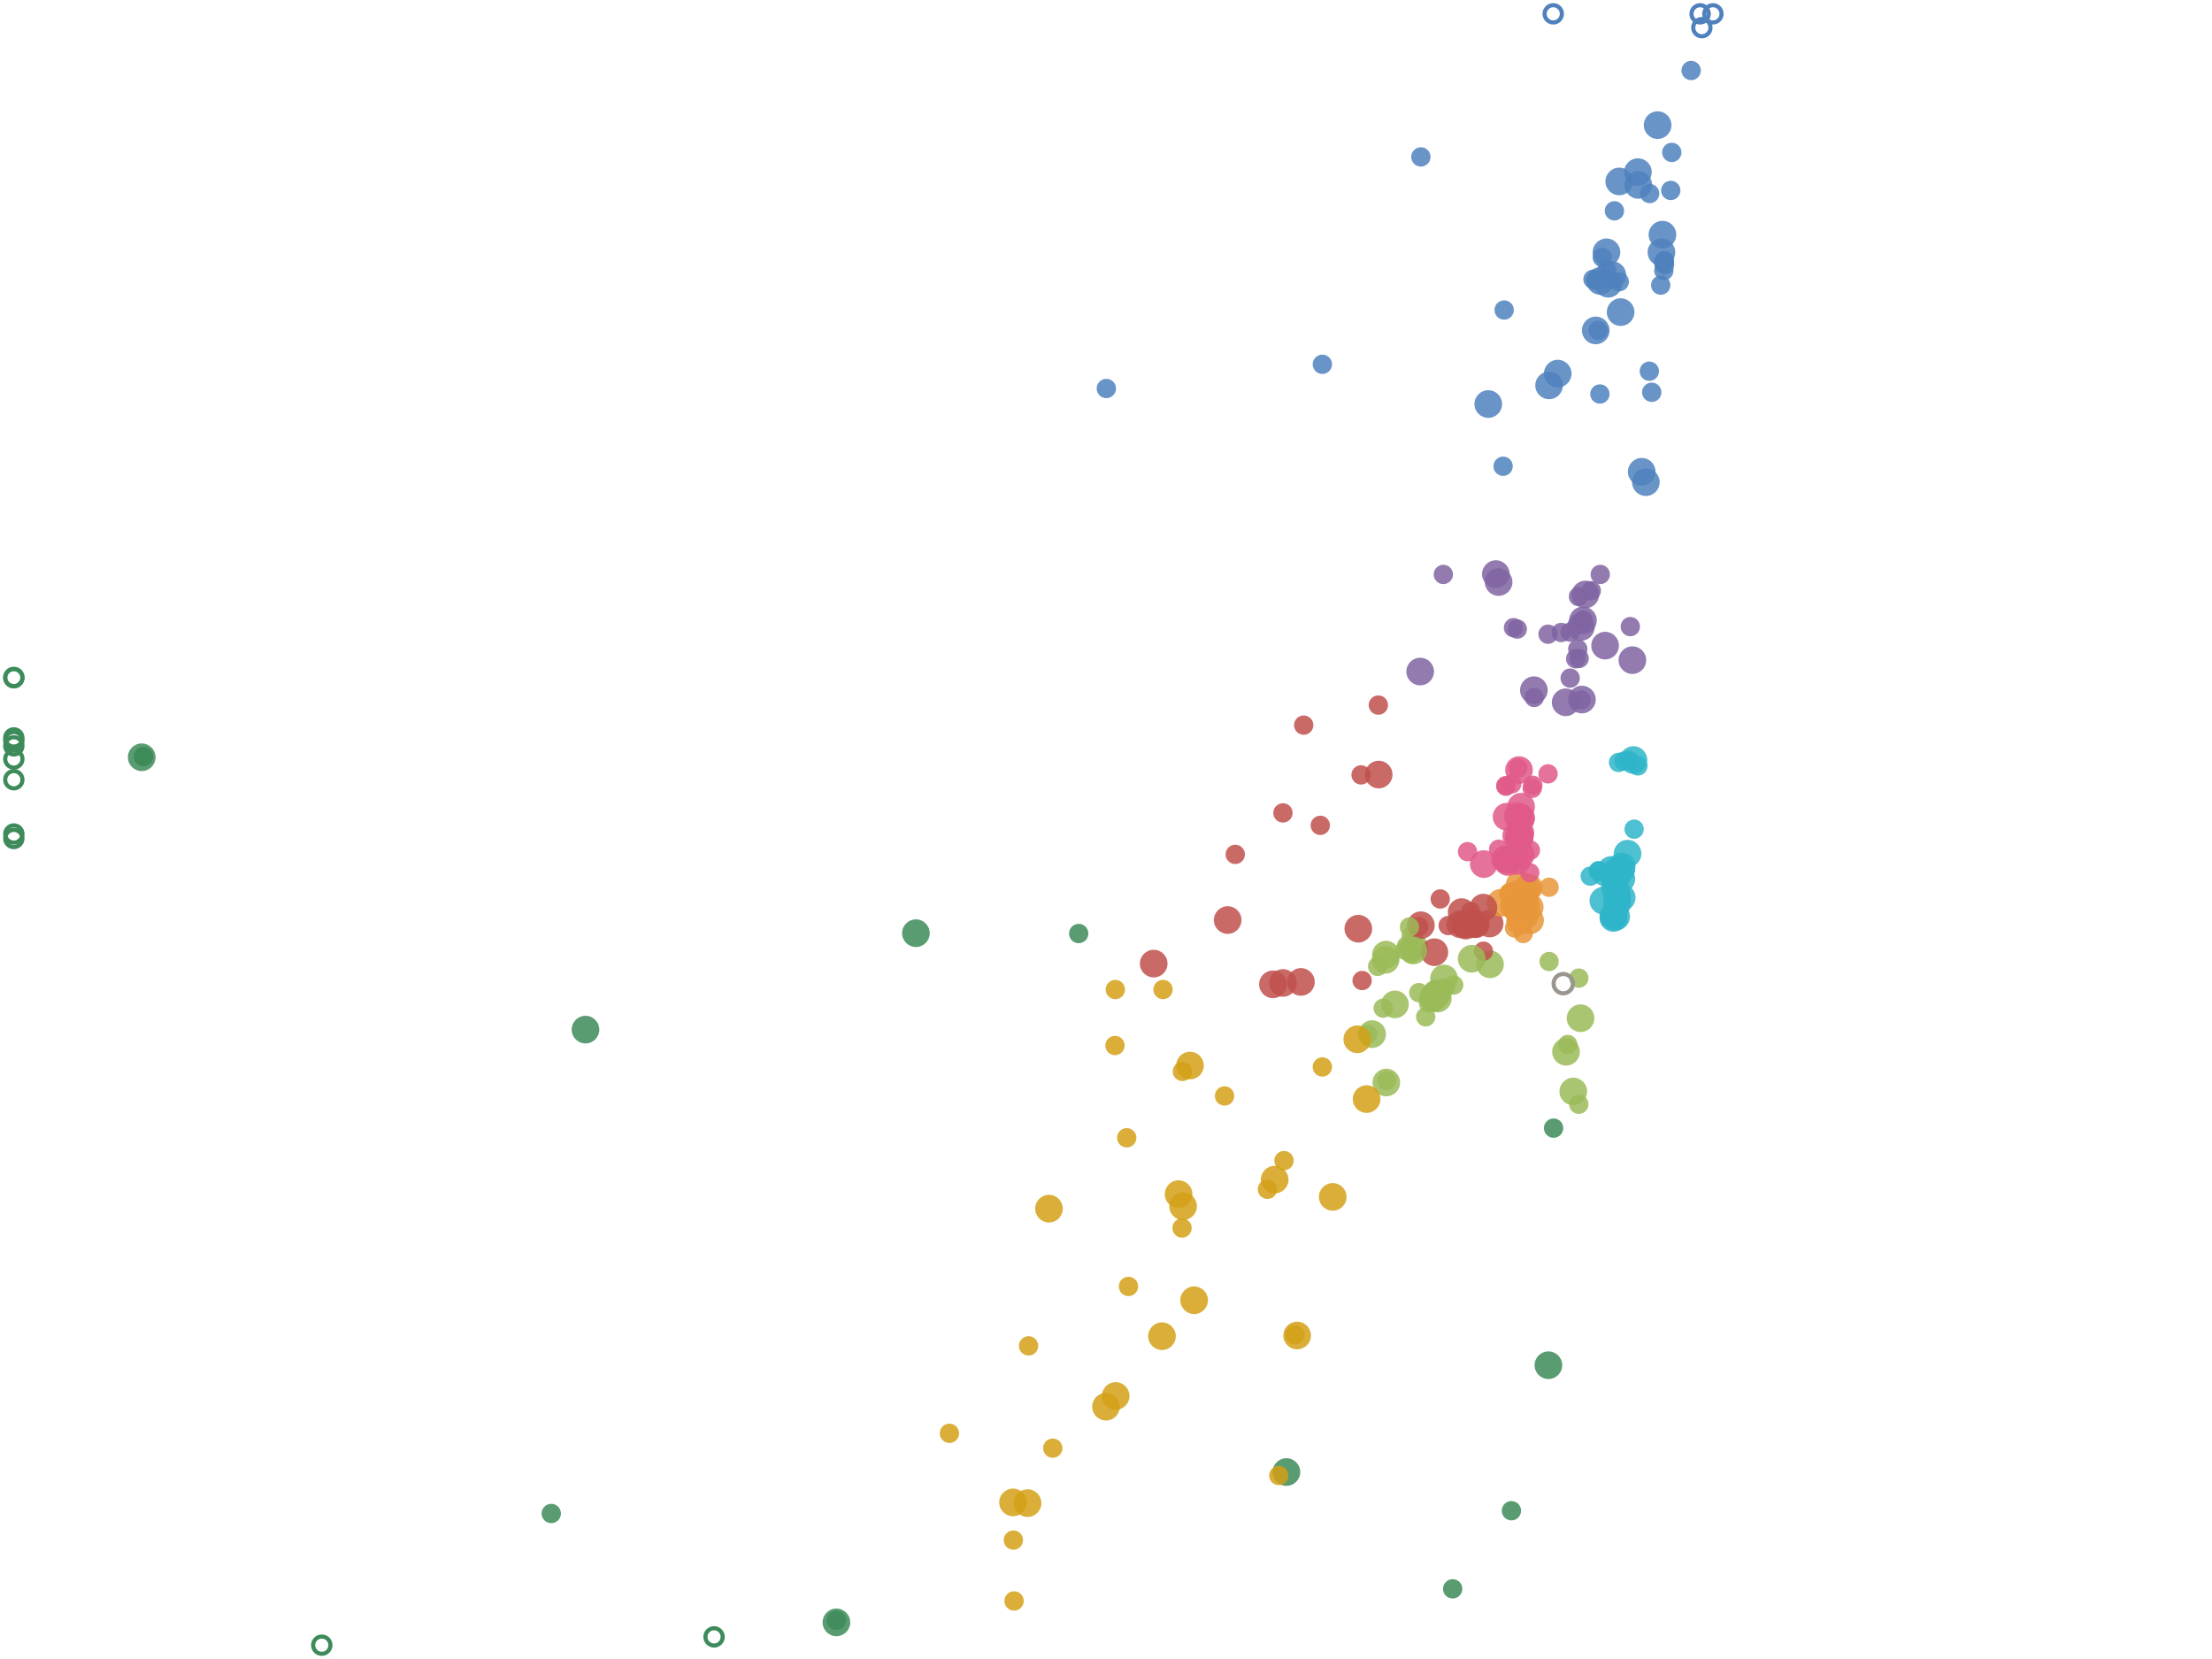
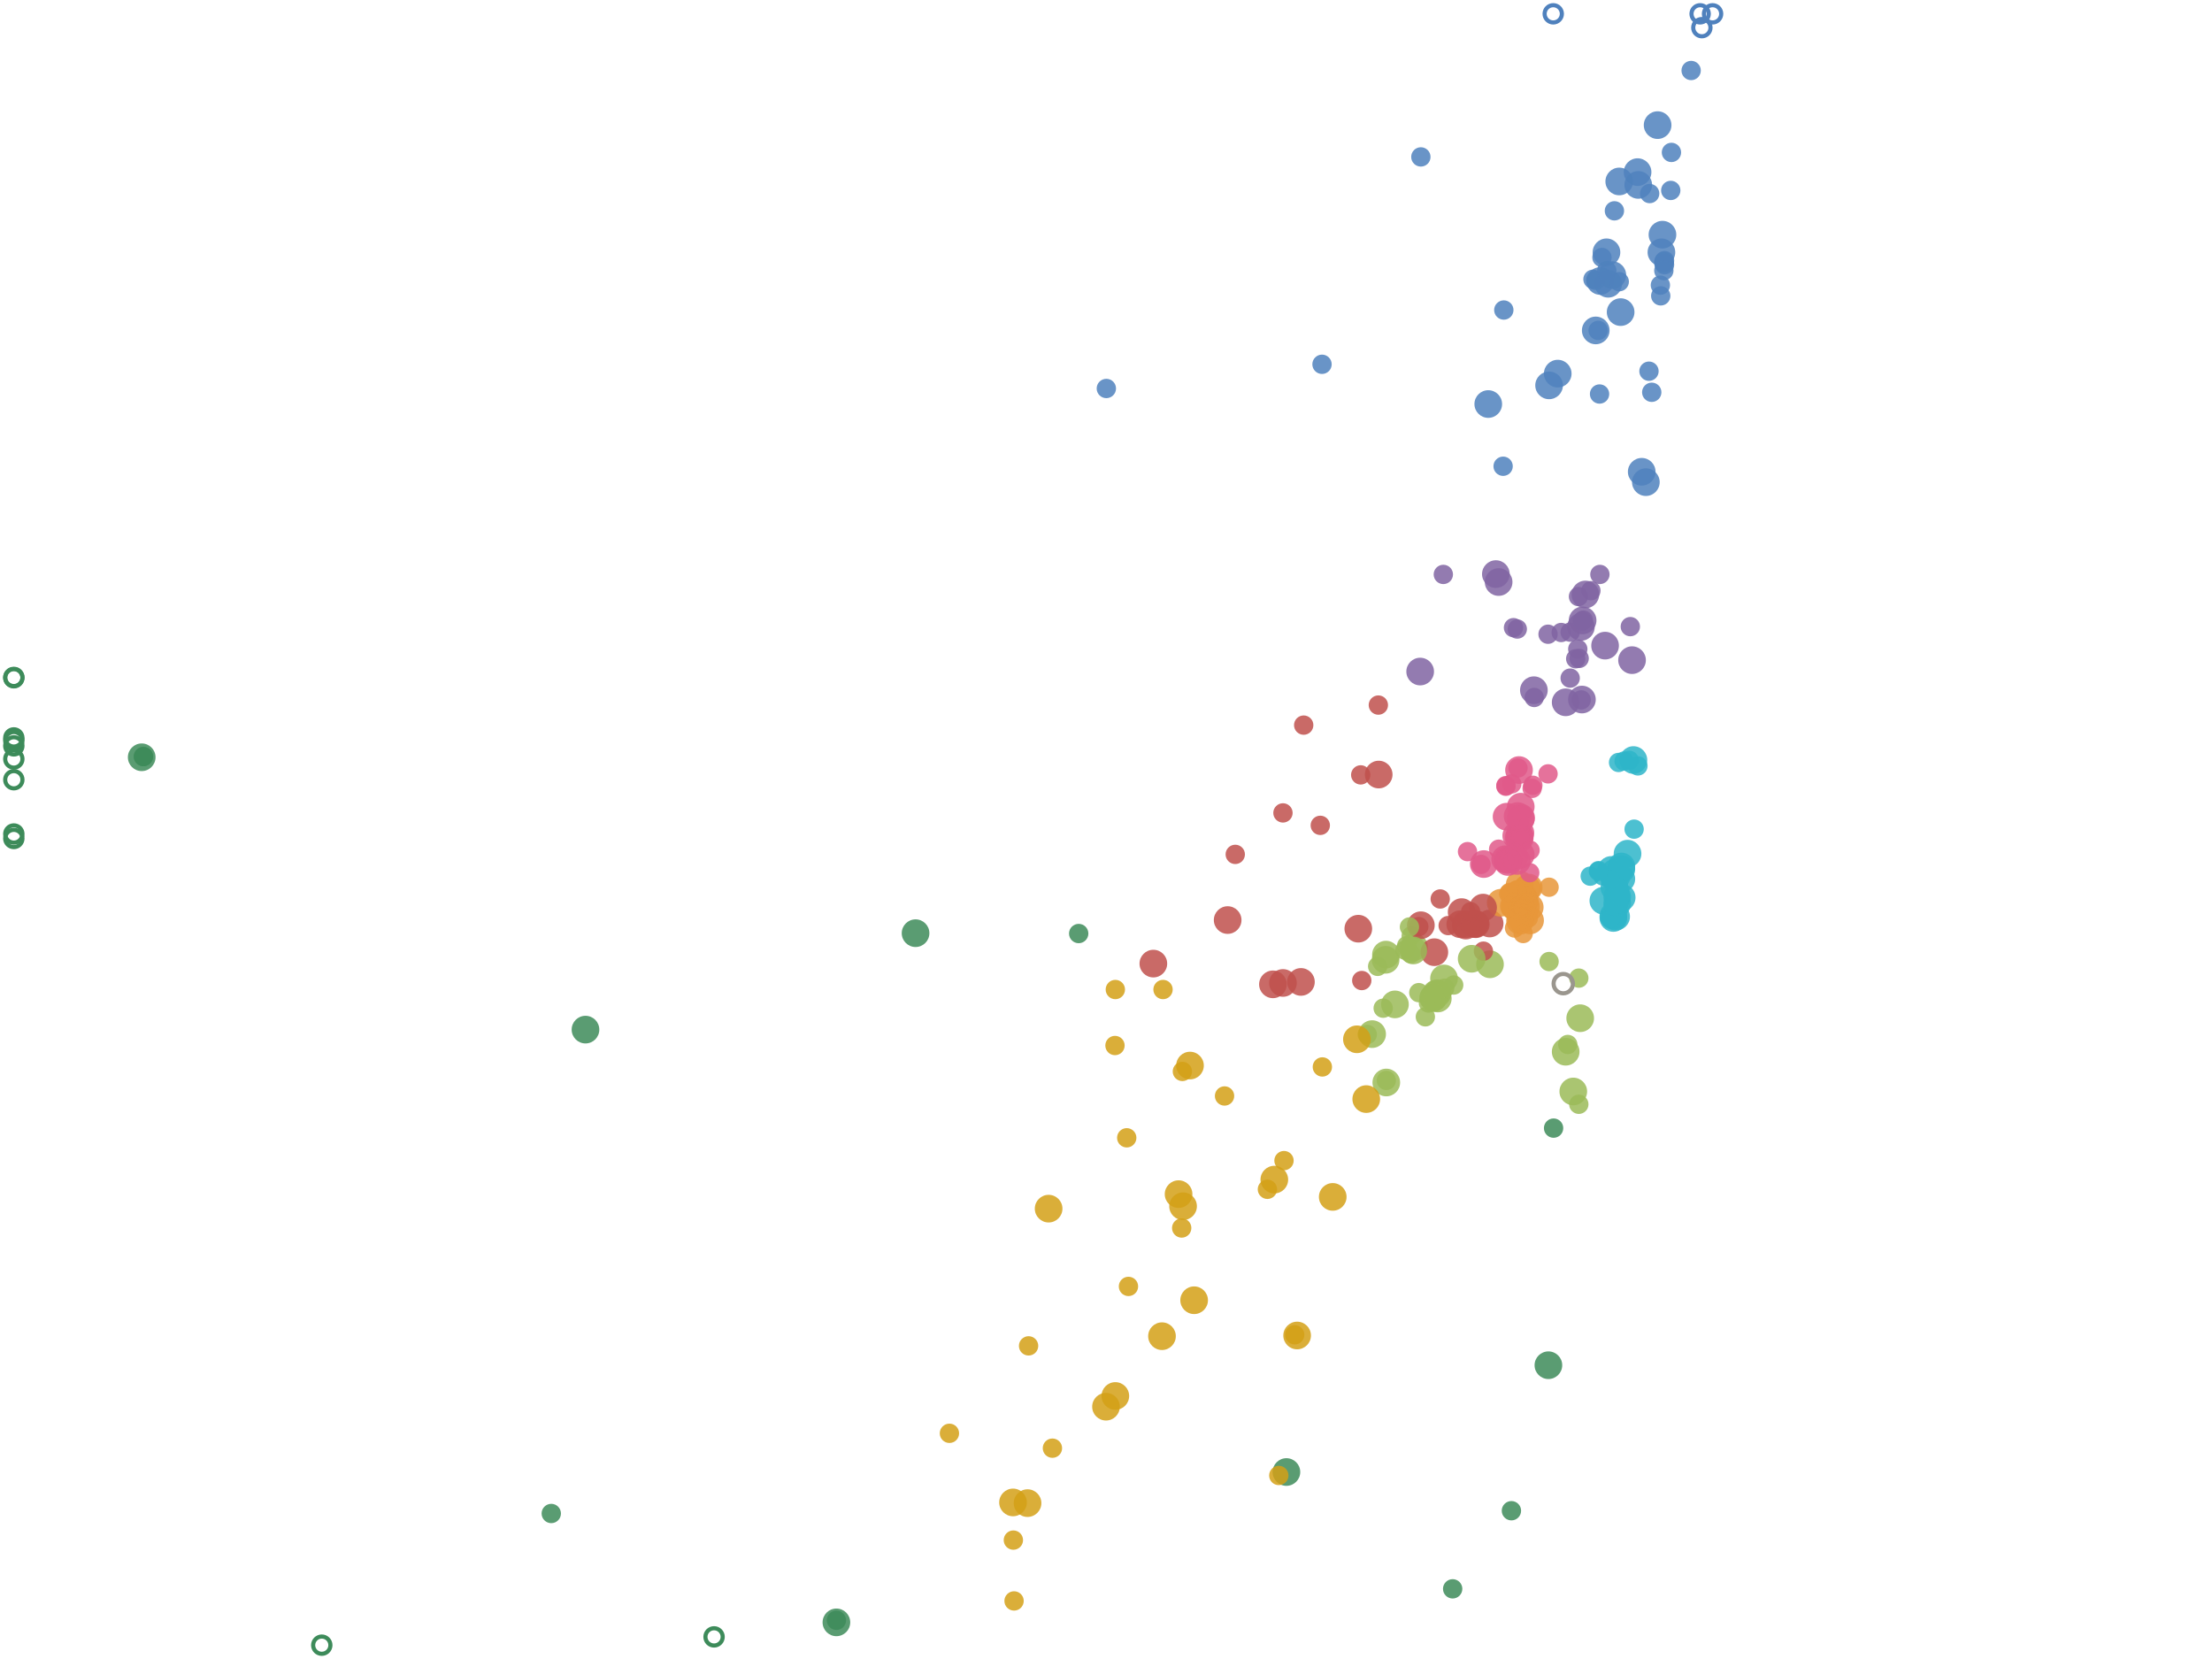
<svg xmlns="http://www.w3.org/2000/svg" viewBox="0 0 640 480" width="640" height="480" role="img" aria-labelledby="t d">
  <g>
    <circle cx="242" cy="469.4" r="4" fill="#3D8B5A" fill-opacity=".85" />
    <circle cx="169.4" cy="297.9" r="4" fill="#3D8B5A" fill-opacity=".85" />
    <circle cx="159.5" cy="437.9" r="2.8" fill="#3D8B5A" fill-opacity=".85" />
    <circle cx="93.1" cy="476" r="2.5" fill="none" stroke="#3D8B5A" stroke-width="1.2" />
    <circle cx="480.7" cy="73" r="4" fill="#4F81BD" fill-opacity=".85" />
    <circle cx="461.7" cy="81.1" r="2.8" fill="#4F81BD" fill-opacity=".85" />
    <circle cx="465.3" cy="82.1" r="4" fill="#4F81BD" fill-opacity=".85" />
-     <circle cx="467.2" cy="256.8" r="4" fill="#2EB5C9" fill-opacity=".85" />
+     <circle cx="467.1" cy="256.8" r="4" fill="#2EB5C9" fill-opacity=".85" />
    <circle cx="467.9" cy="259.4" r="4" fill="#2EB5C9" fill-opacity=".85" />
    <circle cx="466.1" cy="254.3" r="2.8" fill="#2EB5C9" fill-opacity=".85" />
    <circle cx="466.2" cy="251.7" r="4" fill="#2EB5C9" fill-opacity=".85" />
-     <circle cx="469.2" cy="250.7" r="4" fill="#2EB5C9" fill-opacity=".85" />
+     <circle cx="469.1" cy="250.7" r="4" fill="#2EB5C9" fill-opacity=".85" />
    <circle cx="442.6" cy="262.5" r="4" fill="#E8973A" fill-opacity=".85" />
    <circle cx="442.3" cy="256.8" r="4" fill="#E8973A" fill-opacity=".85" />
    <circle cx="441.8" cy="257.1" r="4" fill="#E8973A" fill-opacity=".85" />
    <circle cx="436.2" cy="248.8" r="4" fill="#E05A8A" fill-opacity=".85" />
    <circle cx="431.1" cy="279" r="4" fill="#9BBB59" fill-opacity=".85" />
    <circle cx="401.1" cy="313.2" r="4" fill="#9BBB59" fill-opacity=".85" />
    <circle cx="372.2" cy="425.9" r="4" fill="#3D8B5A" fill-opacity=".85" />
    <circle cx="448" cy="395" r="4" fill="#3D8B5A" fill-opacity=".85" />
    <circle cx="449.5" cy="326.4" r="2.8" fill="#3D8B5A" fill-opacity=".85" />
    <circle cx="41" cy="219.1" r="4" fill="#3D8B5A" fill-opacity=".85" />
    <circle cx="4" cy="213.5" r="2.5" fill="none" stroke="#3D8B5A" stroke-width="1.2" />
    <circle cx="4" cy="196.1" r="2.5" fill="none" stroke="#3D8B5A" stroke-width="1.2" />
    <circle cx="297.6" cy="389.4" r="2.8" fill="#D4A017" fill-opacity=".85" />
    <circle cx="320" cy="407" r="4" fill="#D4A017" fill-opacity=".85" />
    <circle cx="326.5" cy="372.2" r="2.8" fill="#D4A017" fill-opacity=".85" />
    <circle cx="293.4" cy="463.2" r="2.8" fill="#D4A017" fill-opacity=".85" />
-     <circle cx="457.3" cy="294.6" r="4" fill="#9BBB59" fill-opacity=".85" />
+     <circle cx="457.2" cy="294.6" r="4" fill="#9BBB59" fill-opacity=".85" />
    <circle cx="455.2" cy="315.8" r="4" fill="#9BBB59" fill-opacity=".85" />
    <circle cx="456.8" cy="319.5" r="2.8" fill="#9BBB59" fill-opacity=".85" />
    <circle cx="456.8" cy="283" r="2.8" fill="#9BBB59" fill-opacity=".85" />
-     <circle cx="472.3" cy="191" r="4" fill="#8064A2" fill-opacity=".85" />
+     <circle cx="472.2" cy="191" r="4" fill="#8064A2" fill-opacity=".85" />
    <circle cx="403.6" cy="290.6" r="4" fill="#9BBB59" fill-opacity=".85" />
    <circle cx="400.9" cy="277.7" r="4" fill="#9BBB59" fill-opacity=".85" />
    <circle cx="408.2" cy="275.9" r="2.8" fill="#9BBB59" fill-opacity=".85" />
    <circle cx="400.2" cy="291.7" r="2.8" fill="#9BBB59" fill-opacity=".85" />
    <circle cx="427" cy="267.4" r="4" fill="#C0504D" fill-opacity=".85" />
    <circle cx="426.8" cy="267.4" r="2.8" fill="#C0504D" fill-opacity=".85" />
    <circle cx="440.9" cy="259.7" r="4" fill="#E8973A" fill-opacity=".85" />
    <circle cx="437.7" cy="262.7" r="2.8" fill="#E8973A" fill-opacity=".85" />
    <circle cx="440.5" cy="262.9" r="2.8" fill="#E8973A" fill-opacity=".85" />
    <circle cx="441.2" cy="265.4" r="2.8" fill="#E8973A" fill-opacity=".85" />
    <circle cx="436.9" cy="258.9" r="2.8" fill="#E8973A" fill-opacity=".85" />
    <circle cx="457.4" cy="181.4" r="4" fill="#8064A2" fill-opacity=".85" />
    <circle cx="464.4" cy="186.8" r="4" fill="#8064A2" fill-opacity=".85" />
    <circle cx="443.9" cy="201.8" r="2.8" fill="#8064A2" fill-opacity=".85" />
    <circle cx="454.3" cy="196.2" r="2.8" fill="#8064A2" fill-opacity=".85" />
    <circle cx="456.7" cy="172.6" r="2.8" fill="#8064A2" fill-opacity=".85" />
    <circle cx="429.3" cy="250" r="4" fill="#E05A8A" fill-opacity=".85" />
    <circle cx="438.7" cy="241.8" r="4" fill="#E05A8A" fill-opacity=".85" />
    <circle cx="435.7" cy="248.6" r="2.8" fill="#E05A8A" fill-opacity=".85" />
    <circle cx="439.7" cy="242.6" r="4" fill="#E05A8A" fill-opacity=".85" />
    <circle cx="476.2" cy="139.5" r="4" fill="#4F81BD" fill-opacity=".85" />
    <circle cx="481" cy="67.9" r="4" fill="#4F81BD" fill-opacity=".85" />
    <circle cx="460.9" cy="80.8" r="2.8" fill="#4F81BD" fill-opacity=".85" />
-     <circle cx="382.6" cy="105.4" r="2.8" fill="#4F81BD" fill-opacity=".85" />
+     <circle cx="382.5" cy="105.4" r="2.8" fill="#4F81BD" fill-opacity=".85" />
    <circle cx="449.4" cy="4" r="2.5" fill="none" stroke="#4F81BD" stroke-width="1.2" />
    <circle cx="342.3" cy="349" r="4" fill="#D4A017" fill-opacity=".85" />
    <circle cx="385.6" cy="346.3" r="4" fill="#D4A017" fill-opacity=".85" />
-     <circle cx="401.2" cy="312.6" r="2.8" fill="#9BBB59" fill-opacity=".85" />
+     <circle cx="401.1" cy="312.6" r="2.8" fill="#9BBB59" fill-opacity=".85" />
    <circle cx="370" cy="426.9" r="2.8" fill="#D4A017" fill-opacity=".85" />
    <circle cx="469.1" cy="254.3" r="4" fill="#2EB5C9" fill-opacity=".85" />
    <circle cx="466.4" cy="251.6" r="2.8" fill="#2EB5C9" fill-opacity=".85" />
    <circle cx="467" cy="263.9" r="2.8" fill="#2EB5C9" fill-opacity=".85" />
-     <circle cx="412.5" cy="294.2" r="2.8" fill="#9BBB59" fill-opacity=".85" />
+     <circle cx="412.4" cy="294.2" r="2.8" fill="#9BBB59" fill-opacity=".85" />
    <circle cx="416" cy="288.9" r="4" fill="#9BBB59" fill-opacity=".85" />
    <circle cx="416.1" cy="286.8" r="2.8" fill="#9BBB59" fill-opacity=".85" />
    <circle cx="452.3" cy="284.6" r="2.8" fill="none" stroke="#9A968E" stroke-width="1.2" />
    <circle cx="398.9" cy="224.1" r="4" fill="#C0504D" fill-opacity=".85" />
    <circle cx="410.9" cy="194.3" r="4" fill="#8064A2" fill-opacity=".85" />
    <circle cx="417.6" cy="166.2" r="2.8" fill="#8064A2" fill-opacity=".85" />
-     <circle cx="463" cy="166.2" r="2.8" fill="#8064A2" fill-opacity=".85" />
+     <circle cx="462.9" cy="166.2" r="2.8" fill="#8064A2" fill-opacity=".85" />
    <circle cx="439.7" cy="255.9" r="4" fill="#E8973A" fill-opacity=".85" />
    <circle cx="441.6" cy="259.1" r="2.8" fill="#E8973A" fill-opacity=".85" />
    <circle cx="438" cy="262.1" r="4" fill="#E8973A" fill-opacity=".85" />
    <circle cx="442.2" cy="265.6" r="2.8" fill="#E8973A" fill-opacity=".85" />
    <circle cx="438.2" cy="268.5" r="2.8" fill="#E8973A" fill-opacity=".85" />
    <circle cx="430.6" cy="116.9" r="4" fill="#4F81BD" fill-opacity=".85" />
-     <circle cx="495.6" cy="4" r="2.5" fill="none" stroke="#4F81BD" stroke-width="1.2" />
+     <circle cx="480.5" cy="85.6" r="2.8" fill="#4F81BD" fill-opacity=".85" />
+     <circle cx="495.5" cy="4" r="2.5" fill="none" stroke="#4F81BD" stroke-width="1.2" />
    <circle cx="489.3" cy="20.4" r="2.8" fill="#4F81BD" fill-opacity=".85" />
    <circle cx="492.4" cy="8" r="2.5" fill="none" stroke="#4F81BD" stroke-width="1.2" />
    <circle cx="477.9" cy="113.5" r="2.8" fill="#4F81BD" fill-opacity=".85" />
    <circle cx="433.6" cy="245.7" r="2.8" fill="#E05A8A" fill-opacity=".85" />
    <circle cx="206.6" cy="473.6" r="2.5" fill="none" stroke="#3D8B5A" stroke-width="1.2" />
    <circle cx="242" cy="468.8" r="2.8" fill="#3D8B5A" fill-opacity=".85" />
    <circle cx="4" cy="225.6" r="2.5" fill="none" stroke="#3D8B5A" stroke-width="1.2" />
    <circle cx="437.3" cy="437.1" r="2.8" fill="#3D8B5A" fill-opacity=".85" />
    <circle cx="420.3" cy="459.7" r="2.8" fill="#3D8B5A" fill-opacity=".85" />
    <circle cx="41.5" cy="218.9" r="2.8" fill="#3D8B5A" fill-opacity=".85" />
    <circle cx="41.5" cy="218.9" r="2.8" fill="#3D8B5A" fill-opacity=".85" />
    <circle cx="469.2" cy="259.7" r="4" fill="#2EB5C9" fill-opacity=".85" />
    <circle cx="426.3" cy="267.3" r="2.8" fill="#C0504D" fill-opacity=".85" />
    <circle cx="4" cy="242.6" r="2.5" fill="none" stroke="#3D8B5A" stroke-width="1.2" />
    <circle cx="4" cy="219.6" r="2.5" fill="none" stroke="#3D8B5A" stroke-width="1.2" />
    <circle cx="436.5" cy="258.6" r="2.8" fill="#E8973A" fill-opacity=".85" />
    <circle cx="341" cy="345.5" r="4" fill="#D4A017" fill-opacity=".85" />
    <circle cx="326" cy="329.2" r="2.8" fill="#D4A017" fill-opacity=".85" />
-     <circle cx="395.4" cy="318" r="4" fill="#D4A017" fill-opacity=".85" />
+     <circle cx="395.3" cy="318" r="4" fill="#D4A017" fill-opacity=".85" />
    <circle cx="398.8" cy="204" r="2.8" fill="#C0504D" fill-opacity=".85" />
    <circle cx="442.4" cy="260.8" r="2.8" fill="#E8973A" fill-opacity=".85" />
    <circle cx="448.2" cy="256.7" r="2.8" fill="#E8973A" fill-opacity=".85" />
-     <circle cx="440.1" cy="233.4" r="4" fill="#E05A8A" fill-opacity=".85" />
+     <circle cx="440" cy="233.4" r="4" fill="#E05A8A" fill-opacity=".85" />
    <circle cx="463" cy="81.3" r="4" fill="#4F81BD" fill-opacity=".85" />
    <circle cx="345.5" cy="376.2" r="4" fill="#D4A017" fill-opacity=".85" />
-     <circle cx="374.7" cy="386.2" r="2.8" fill="#D4A017" fill-opacity=".85" />
-     <circle cx="342" cy="355.3" r="2.8" fill="#D4A017" fill-opacity=".85" />
+     <circle cx="374.6" cy="386.2" r="2.8" fill="#D4A017" fill-opacity=".85" />
+     <circle cx="341.9" cy="355.3" r="2.8" fill="#D4A017" fill-opacity=".85" />
    <circle cx="439.9" cy="262.1" r="2.8" fill="#E8973A" fill-opacity=".85" />
    <circle cx="424.1" cy="267.8" r="4" fill="#C0504D" fill-opacity=".85" />
    <circle cx="429.2" cy="275.2" r="2.8" fill="#C0504D" fill-opacity=".85" />
+     <circle cx="428.5" cy="250.1" r="2.8" fill="#E05A8A" fill-opacity=".85" />
    <circle cx="440.6" cy="241.6" r="2.8" fill="#E05A8A" fill-opacity=".85" />
    <circle cx="467.7" cy="253.6" r="4" fill="#2EB5C9" fill-opacity=".85" />
    <circle cx="468.8" cy="258.8" r="2.8" fill="#2EB5C9" fill-opacity=".85" />
-     <circle cx="477.2" cy="107.4" r="2.8" fill="#4F81BD" fill-opacity=".85" />
+     <circle cx="477.1" cy="107.4" r="2.8" fill="#4F81BD" fill-opacity=".85" />
    <circle cx="320.1" cy="112.4" r="2.8" fill="#4F81BD" fill-opacity=".85" />
    <circle cx="472.8" cy="239.9" r="2.8" fill="#2EB5C9" fill-opacity=".85" />
    <circle cx="440.4" cy="262.8" r="2.8" fill="#E8973A" fill-opacity=".85" />
-     <circle cx="440.7" cy="263.2" r="2.8" fill="#E8973A" fill-opacity=".85" />
+     <circle cx="440.6" cy="263.2" r="2.8" fill="#E8973A" fill-opacity=".85" />
    <circle cx="442.6" cy="252.5" r="2.8" fill="#E05A8A" fill-opacity=".85" />
    <circle cx="401" cy="276.2" r="4" fill="#9BBB59" fill-opacity=".85" />
    <circle cx="398.6" cy="279.6" r="2.8" fill="#9BBB59" fill-opacity=".85" />
    <circle cx="413.3" cy="290.2" r="2.8" fill="#9BBB59" fill-opacity=".85" />
-     <circle cx="468" cy="257.5" r="2.8" fill="#2EB5C9" fill-opacity=".85" />
+     <circle cx="467.9" cy="257.5" r="2.8" fill="#2EB5C9" fill-opacity=".85" />
    <circle cx="439.7" cy="241.8" r="4" fill="#E05A8A" fill-opacity=".85" />
-     <circle cx="409.2" cy="274" r="4" fill="#9BBB59" fill-opacity=".85" />
+     <circle cx="409.1" cy="274" r="4" fill="#9BBB59" fill-opacity=".85" />
    <circle cx="414.7" cy="288.7" r="4" fill="#9BBB59" fill-opacity=".85" />
    <circle cx="440.1" cy="236.6" r="4" fill="#E05A8A" fill-opacity=".85" />
    <circle cx="440" cy="242.6" r="2.8" fill="#E05A8A" fill-opacity=".85" />
    <circle cx="440" cy="265.3" r="4" fill="#E8973A" fill-opacity=".85" />
    <circle cx="435.3" cy="248.9" r="2.8" fill="#E05A8A" fill-opacity=".85" />
    <circle cx="439.8" cy="241.6" r="2.8" fill="#E05A8A" fill-opacity=".85" />
    <circle cx="415.9" cy="287.4" r="4" fill="#9BBB59" fill-opacity=".85" />
    <circle cx="457.7" cy="202.4" r="4" fill="#8064A2" fill-opacity=".85" />
    <circle cx="435.7" cy="227.5" r="2.8" fill="#E05A8A" fill-opacity=".85" />
    <circle cx="466.8" cy="265" r="4" fill="#2EB5C9" fill-opacity=".85" />
    <circle cx="473.9" cy="221.6" r="2.8" fill="#2EB5C9" fill-opacity=".85" />
    <circle cx="438.3" cy="262.4" r="4" fill="#E8973A" fill-opacity=".85" />
    <circle cx="407" cy="273.6" r="2.8" fill="#9BBB59" fill-opacity=".85" />
    <circle cx="415.5" cy="287.5" r="4" fill="#9BBB59" fill-opacity=".85" />
    <circle cx="439.7" cy="237.9" r="2.8" fill="#E05A8A" fill-opacity=".85" />
    <circle cx="382.6" cy="308.7" r="2.8" fill="#D4A017" fill-opacity=".85" />
    <circle cx="435.7" cy="227.3" r="2.8" fill="#E05A8A" fill-opacity=".85" />
    <circle cx="462.5" cy="251.9" r="2.8" fill="#2EB5C9" fill-opacity=".85" />
    <circle cx="439.9" cy="241" r="4" fill="#E05A8A" fill-opacity=".85" />
    <circle cx="439.4" cy="242.4" r="4" fill="#E05A8A" fill-opacity=".85" />
    <circle cx="443.3" cy="228.1" r="2.8" fill="#E05A8A" fill-opacity=".85" />
    <circle cx="422.5" cy="267.4" r="4" fill="#C0504D" fill-opacity=".85" />
    <circle cx="406.5" cy="274.9" r="2.8" fill="#9BBB59" fill-opacity=".85" />
    <circle cx="408.3" cy="270.8" r="2.8" fill="#9BBB59" fill-opacity=".85" />
-     <circle cx="458" cy="179.5" r="4" fill="#8064A2" fill-opacity=".85" />
+     <circle cx="457.9" cy="179.5" r="4" fill="#8064A2" fill-opacity=".85" />
    <circle cx="447.9" cy="223.9" r="2.8" fill="#E05A8A" fill-opacity=".85" />
    <circle cx="411.1" cy="267.7" r="4" fill="#C0504D" fill-opacity=".85" />
    <circle cx="393" cy="268.7" r="4" fill="#C0504D" fill-opacity=".85" />
    <circle cx="466.8" cy="265.6" r="4" fill="#2EB5C9" fill-opacity=".85" />
    <circle cx="439.1" cy="236.1" r="4" fill="#E05A8A" fill-opacity=".85" />
    <circle cx="435.9" cy="236.3" r="4" fill="#E05A8A" fill-opacity=".85" />
    <circle cx="441.5" cy="262.3" r="4" fill="#E8973A" fill-opacity=".85" />
-     <circle cx="442.8" cy="246" r="2.8" fill="#E05A8A" fill-opacity=".85" />
+     <circle cx="442.7" cy="246" r="2.8" fill="#E05A8A" fill-opacity=".85" />
    <circle cx="464.8" cy="73" r="4" fill="#4F81BD" fill-opacity=".85" />
    <circle cx="481.4" cy="75.7" r="2.8" fill="#4F81BD" fill-opacity=".85" />
    <circle cx="479.6" cy="36.2" r="4" fill="#4F81BD" fill-opacity=".85" />
    <circle cx="293.1" cy="434.7" r="4" fill="#D4A017" fill-opacity=".85" />
    <circle cx="274.7" cy="414.7" r="2.8" fill="#D4A017" fill-opacity=".85" />
    <circle cx="440" cy="247.3" r="4" fill="#E05A8A" fill-opacity=".85" />
-     <circle cx="333.8" cy="278.8" r="4" fill="#C0504D" fill-opacity=".85" />
+     <circle cx="333.7" cy="278.8" r="4" fill="#C0504D" fill-opacity=".85" />
    <circle cx="410.5" cy="268.1" r="2.8" fill="#C0504D" fill-opacity=".85" />
    <circle cx="431" cy="267.2" r="4" fill="#C0504D" fill-opacity=".85" />
    <circle cx="371.2" cy="235.2" r="2.8" fill="#C0504D" fill-opacity=".85" />
-     <circle cx="265" cy="270" r="4" fill="#3D8B5A" fill-opacity=".85" />
+     <circle cx="264.9" cy="270" r="4" fill="#3D8B5A" fill-opacity=".85" />
    <circle cx="4" cy="214.3" r="2.5" fill="none" stroke="#3D8B5A" stroke-width="1.2" />
    <circle cx="4" cy="196" r="2.5" fill="none" stroke="#3D8B5A" stroke-width="1.2" />
-     <circle cx="414.7" cy="288.7" r="2.8" fill="#9BBB59" fill-opacity=".85" />
+     <circle cx="414.6" cy="288.7" r="2.8" fill="#9BBB59" fill-opacity=".85" />
    <circle cx="407.8" cy="268.2" r="2.8" fill="#9BBB59" fill-opacity=".85" />
    <circle cx="437.4" cy="226.8" r="2.8" fill="#E05A8A" fill-opacity=".85" />
-     <circle cx="441.2" cy="260.5" r="2.8" fill="#E8973A" fill-opacity=".85" />
+     <circle cx="441.1" cy="260.5" r="2.8" fill="#E8973A" fill-opacity=".85" />
    <circle cx="435.5" cy="248.6" r="4" fill="#E05A8A" fill-opacity=".85" />
-     <circle cx="425" cy="267.3" r="2.8" fill="#C0504D" fill-opacity=".85" />
+     <circle cx="424.9" cy="267.3" r="2.8" fill="#C0504D" fill-opacity=".85" />
    <circle cx="436.8" cy="258.2" r="2.8" fill="#E8973A" fill-opacity=".85" />
    <circle cx="435.3" cy="249.3" r="2.8" fill="#E05A8A" fill-opacity=".85" />
    <circle cx="344.3" cy="308.3" r="4" fill="#D4A017" fill-opacity=".85" />
    <circle cx="322.7" cy="286.3" r="2.8" fill="#D4A017" fill-opacity=".85" />
    <circle cx="468.9" cy="90.3" r="4" fill="#4F81BD" fill-opacity=".85" />
    <circle cx="462.4" cy="95.6" r="2.8" fill="#4F81BD" fill-opacity=".85" />
    <circle cx="474" cy="53.5" r="4" fill="#4F81BD" fill-opacity=".85" />
    <circle cx="450.7" cy="108.1" r="4" fill="#4F81BD" fill-opacity=".85" />
-     <circle cx="435.2" cy="89.7" r="2.8" fill="#4F81BD" fill-opacity=".85" />
-     <circle cx="483.7" cy="44.1" r="2.8" fill="#4F81BD" fill-opacity=".85" />
+     <circle cx="435.1" cy="89.7" r="2.8" fill="#4F81BD" fill-opacity=".85" />
+     <circle cx="483.6" cy="44.1" r="2.8" fill="#4F81BD" fill-opacity=".85" />
    <circle cx="466.5" cy="79.6" r="4" fill="#4F81BD" fill-opacity=".85" />
    <circle cx="468.5" cy="81.5" r="2.8" fill="#4F81BD" fill-opacity=".85" />
    <circle cx="481.6" cy="76.6" r="2.8" fill="#4F81BD" fill-opacity=".85" />
    <circle cx="491.9" cy="4" r="2.5" fill="none" stroke="#4F81BD" stroke-width="1.2" />
    <circle cx="468.5" cy="52.5" r="4" fill="#4F81BD" fill-opacity=".85" />
-     <circle cx="463.6" cy="74.5" r="2.8" fill="#4F81BD" fill-opacity=".85" />
+     <circle cx="463.5" cy="74.5" r="2.8" fill="#4F81BD" fill-opacity=".85" />
    <circle cx="467.9" cy="261.4" r="4" fill="#2EB5C9" fill-opacity=".85" />
-     <circle cx="415.9" cy="287.4" r="2.8" fill="#9BBB59" fill-opacity=".85" />
+     <circle cx="415.8" cy="287.4" r="2.8" fill="#9BBB59" fill-opacity=".85" />
    <circle cx="463.9" cy="260.6" r="4" fill="#2EB5C9" fill-opacity=".85" />
    <circle cx="467.6" cy="256.3" r="2.8" fill="#2EB5C9" fill-opacity=".85" />
    <circle cx="469.1" cy="251.5" r="4" fill="#2EB5C9" fill-opacity=".85" />
    <circle cx="468.4" cy="257.1" r="2.8" fill="#2EB5C9" fill-opacity=".85" />
    <circle cx="426.6" cy="267.3" r="4" fill="#C0504D" fill-opacity=".85" />
    <circle cx="448.2" cy="278.2" r="2.8" fill="#9BBB59" fill-opacity=".85" />
    <circle cx="440.3" cy="262.9" r="4" fill="#E8973A" fill-opacity=".85" />
    <circle cx="440.4" cy="262.8" r="2.8" fill="#E8973A" fill-opacity=".85" />
    <circle cx="438.9" cy="257.5" r="2.8" fill="#E8973A" fill-opacity=".85" />
    <circle cx="440.7" cy="262.3" r="2.8" fill="#E8973A" fill-opacity=".85" />
    <circle cx="439.2" cy="222.2" r="2.8" fill="#E05A8A" fill-opacity=".85" />
-     <circle cx="468.4" cy="258.7" r="2.8" fill="#2EB5C9" fill-opacity=".85" />
+     <circle cx="468.3" cy="258.7" r="2.8" fill="#2EB5C9" fill-opacity=".85" />
    <circle cx="460.1" cy="253.5" r="2.8" fill="#2EB5C9" fill-opacity=".85" />
    <circle cx="463.7" cy="253.4" r="2.8" fill="#2EB5C9" fill-opacity=".85" />
    <circle cx="424.1" cy="267.4" r="4" fill="#C0504D" fill-opacity=".85" />
    <circle cx="422.9" cy="263.9" r="4" fill="#C0504D" fill-opacity=".85" />
    <circle cx="419" cy="267.8" r="2.8" fill="#C0504D" fill-opacity=".85" />
    <circle cx="426.4" cy="267.5" r="2.8" fill="#C0504D" fill-opacity=".85" />
    <circle cx="416.7" cy="260.1" r="2.8" fill="#C0504D" fill-opacity=".85" />
    <circle cx="415" cy="275.5" r="4" fill="#C0504D" fill-opacity=".85" />
    <circle cx="377.2" cy="209.8" r="2.8" fill="#C0504D" fill-opacity=".85" />
-     <circle cx="303.5" cy="349.7" r="4" fill="#D4A017" fill-opacity=".85" />
+     <circle cx="303.4" cy="349.7" r="4" fill="#D4A017" fill-opacity=".85" />
    <circle cx="439" cy="182" r="2.8" fill="#8064A2" fill-opacity=".85" />
    <circle cx="451.7" cy="183" r="2.8" fill="#8064A2" fill-opacity=".85" />
    <circle cx="4" cy="241.3" r="2.5" fill="none" stroke="#3D8B5A" stroke-width="1.2" />
    <circle cx="4" cy="215.8" r="2.5" fill="none" stroke="#3D8B5A" stroke-width="1.2" />
-     <circle cx="322.8" cy="403.9" r="4" fill="#D4A017" fill-opacity=".85" />
+     <circle cx="322.7" cy="403.9" r="4" fill="#D4A017" fill-opacity=".85" />
    <circle cx="397" cy="299.2" r="4" fill="#9BBB59" fill-opacity=".85" />
    <circle cx="408.9" cy="275" r="4" fill="#9BBB59" fill-opacity=".85" />
-     <circle cx="395.7" cy="299.3" r="2.8" fill="#9BBB59" fill-opacity=".85" />
-     <circle cx="414.7" cy="287.4" r="2.8" fill="#9BBB59" fill-opacity=".85" />
+     <circle cx="395.6" cy="299.3" r="2.8" fill="#9BBB59" fill-opacity=".85" />
+     <circle cx="414.6" cy="287.4" r="2.8" fill="#9BBB59" fill-opacity=".85" />
    <circle cx="456.9" cy="190.5" r="2.8" fill="#8064A2" fill-opacity=".85" />
    <circle cx="355.2" cy="266.2" r="4" fill="#C0504D" fill-opacity=".85" />
    <circle cx="440" cy="237" r="4" fill="#E05A8A" fill-opacity=".85" />
-     <circle cx="438.2" cy="248" r="4" fill="#E05A8A" fill-opacity=".85" />
+     <circle cx="438.1" cy="248" r="4" fill="#E05A8A" fill-opacity=".85" />
    <circle cx="371.2" cy="284.4" r="4" fill="#C0504D" fill-opacity=".85" />
    <circle cx="368.3" cy="284.8" r="4" fill="#C0504D" fill-opacity=".85" />
    <circle cx="376.4" cy="284.1" r="4" fill="#C0504D" fill-opacity=".85" />
    <circle cx="467.6" cy="265.2" r="4" fill="#2EB5C9" fill-opacity=".85" />
    <circle cx="472.6" cy="219.9" r="4" fill="#2EB5C9" fill-opacity=".85" />
    <circle cx="468.3" cy="220.6" r="2.8" fill="#2EB5C9" fill-opacity=".85" />
    <circle cx="469.9" cy="220.2" r="2.8" fill="#2EB5C9" fill-opacity=".85" />
    <circle cx="471.4" cy="220" r="2.8" fill="#2EB5C9" fill-opacity=".85" />
    <circle cx="439.5" cy="222.8" r="4" fill="#E05A8A" fill-opacity=".85" />
    <circle cx="461.7" cy="95.6" r="4" fill="#4F81BD" fill-opacity=".85" />
-     <circle cx="480.5" cy="82.5" r="2.8" fill="#4F81BD" fill-opacity=".85" />
+     <circle cx="480.4" cy="82.5" r="2.8" fill="#4F81BD" fill-opacity=".85" />
    <circle cx="481.6" cy="75.4" r="2.8" fill="#4F81BD" fill-opacity=".85" />
    <circle cx="483.4" cy="55.1" r="2.8" fill="#4F81BD" fill-opacity=".85" />
    <circle cx="477.3" cy="56" r="2.8" fill="#4F81BD" fill-opacity=".85" />
-     <circle cx="392.7" cy="300.7" r="4" fill="#D4A017" fill-opacity=".85" />
+     <circle cx="392.6" cy="300.7" r="4" fill="#D4A017" fill-opacity=".85" />
    <circle cx="470.9" cy="247" r="4" fill="#2EB5C9" fill-opacity=".85" />
    <circle cx="426.7" cy="267.3" r="4" fill="#C0504D" fill-opacity=".85" />
    <circle cx="414.7" cy="288.7" r="4" fill="#9BBB59" fill-opacity=".85" />
    <circle cx="416.6" cy="287" r="2.8" fill="#9BBB59" fill-opacity=".85" />
    <circle cx="420.6" cy="285" r="2.8" fill="#9BBB59" fill-opacity=".85" />
    <circle cx="417.8" cy="283.1" r="4" fill="#9BBB59" fill-opacity=".85" />
    <circle cx="418" cy="285.9" r="2.8" fill="#9BBB59" fill-opacity=".85" />
-     <circle cx="437.9" cy="248.8" r="2.8" fill="#E05A8A" fill-opacity=".85" />
+     <circle cx="437.8" cy="248.8" r="2.8" fill="#E05A8A" fill-opacity=".85" />
    <circle cx="436.3" cy="249.4" r="4" fill="#E05A8A" fill-opacity=".85" />
    <circle cx="432.8" cy="166.1" r="4" fill="#8064A2" fill-opacity=".85" />
    <circle cx="437.9" cy="181.6" r="2.8" fill="#8064A2" fill-opacity=".85" />
    <circle cx="457.5" cy="202.5" r="2.8" fill="#8064A2" fill-opacity=".85" />
    <circle cx="448.2" cy="111.5" r="4" fill="#4F81BD" fill-opacity=".85" />
-     <circle cx="473.9" cy="49.8" r="4" fill="#4F81BD" fill-opacity=".85" />
+     <circle cx="473.8" cy="49.8" r="4" fill="#4F81BD" fill-opacity=".85" />
    <circle cx="481.4" cy="76.1" r="2.8" fill="#4F81BD" fill-opacity=".85" />
    <circle cx="481.4" cy="78.3" r="2.8" fill="#4F81BD" fill-opacity=".85" />
    <circle cx="297.3" cy="434.9" r="4" fill="#D4A017" fill-opacity=".85" />
    <circle cx="436.3" cy="249.5" r="2.8" fill="#E05A8A" fill-opacity=".85" />
    <circle cx="439.8" cy="266.4" r="4" fill="#E8973A" fill-opacity=".85" />
    <circle cx="443.8" cy="199.7" r="4" fill="#8064A2" fill-opacity=".85" />
    <circle cx="336.5" cy="286.3" r="2.8" fill="#D4A017" fill-opacity=".85" />
    <circle cx="375.3" cy="386.4" r="4" fill="#D4A017" fill-opacity=".85" />
    <circle cx="466.3" cy="265.3" r="2.8" fill="#2EB5C9" fill-opacity=".85" />
-     <circle cx="468.3" cy="262.1" r="2.8" fill="#2EB5C9" fill-opacity=".85" />
+     <circle cx="468.2" cy="262.1" r="2.8" fill="#2EB5C9" fill-opacity=".85" />
    <circle cx="466" cy="265.7" r="2.8" fill="#2EB5C9" fill-opacity=".85" />
    <circle cx="464.9" cy="78.3" r="2.8" fill="#4F81BD" fill-opacity=".85" />
    <circle cx="411.1" cy="45.4" r="2.8" fill="#4F81BD" fill-opacity=".85" />
    <circle cx="475" cy="136.5" r="4" fill="#4F81BD" fill-opacity=".85" />
    <circle cx="453" cy="203.2" r="4" fill="#8064A2" fill-opacity=".85" />
    <circle cx="458.1" cy="179.4" r="2.8" fill="#8064A2" fill-opacity=".85" />
    <circle cx="458.7" cy="172" r="4" fill="#8064A2" fill-opacity=".85" />
    <circle cx="454.3" cy="182.9" r="2.8" fill="#8064A2" fill-opacity=".85" />
    <circle cx="457.8" cy="179.7" r="2.8" fill="#8064A2" fill-opacity=".85" />
    <circle cx="455.9" cy="190.6" r="2.8" fill="#8064A2" fill-opacity=".85" />
    <circle cx="336.2" cy="386.6" r="4" fill="#D4A017" fill-opacity=".85" />
    <circle cx="371.5" cy="335.8" r="2.8" fill="#D4A017" fill-opacity=".85" />
    <circle cx="440" cy="262.5" r="2.8" fill="#E8973A" fill-opacity=".85" />
    <circle cx="440.7" cy="270.1" r="2.8" fill="#E8973A" fill-opacity=".85" />
    <circle cx="434.2" cy="261.2" r="4" fill="#E8973A" fill-opacity=".85" />
    <circle cx="424.6" cy="246.4" r="2.8" fill="#E05A8A" fill-opacity=".85" />
    <circle cx="433.6" cy="168.4" r="4" fill="#8064A2" fill-opacity=".85" />
-     <circle cx="393.8" cy="224.2" r="2.8" fill="#C0504D" fill-opacity=".85" />
+     <circle cx="393.7" cy="224.2" r="2.8" fill="#C0504D" fill-opacity=".85" />
    <circle cx="425.8" cy="277.4" r="4" fill="#9BBB59" fill-opacity=".85" />
    <circle cx="467.2" cy="262.2" r="2.8" fill="#2EB5C9" fill-opacity=".85" />
-     <circle cx="466" cy="254.6" r="2.8" fill="#2EB5C9" fill-opacity=".85" />
+     <circle cx="465.9" cy="254.6" r="2.8" fill="#2EB5C9" fill-opacity=".85" />
    <circle cx="466.8" cy="262.1" r="2.8" fill="#2EB5C9" fill-opacity=".85" />
    <circle cx="462.5" cy="252.1" r="2.8" fill="#2EB5C9" fill-opacity=".85" />
    <circle cx="312.1" cy="270.1" r="2.8" fill="#3D8B5A" fill-opacity=".85" />
    <circle cx="293.2" cy="445.6" r="2.8" fill="#D4A017" fill-opacity=".85" />
-     <circle cx="304.6" cy="419" r="2.8" fill="#D4A017" fill-opacity=".85" />
+     <circle cx="304.5" cy="419" r="2.8" fill="#D4A017" fill-opacity=".85" />
    <circle cx="442.7" cy="266.3" r="4" fill="#E8973A" fill-opacity=".85" />
    <circle cx="440.5" cy="262.3" r="2.8" fill="#E8973A" fill-opacity=".85" />
    <circle cx="438.9" cy="257.5" r="2.8" fill="#E8973A" fill-opacity=".85" />
    <circle cx="456.5" cy="187.8" r="2.8" fill="#8064A2" fill-opacity=".85" />
-     <circle cx="460.4" cy="170.9" r="2.8" fill="#8064A2" fill-opacity=".85" />
+     <circle cx="460.3" cy="170.9" r="2.8" fill="#8064A2" fill-opacity=".85" />
    <circle cx="447.9" cy="183.5" r="2.8" fill="#8064A2" fill-opacity=".85" />
-     <circle cx="429.2" cy="262.6" r="4" fill="#C0504D" fill-opacity=".85" />
+     <circle cx="429.1" cy="262.6" r="4" fill="#C0504D" fill-opacity=".85" />
    <circle cx="425.5" cy="263.8" r="2.8" fill="#C0504D" fill-opacity=".85" />
-     <circle cx="368.8" cy="341.3" r="4" fill="#D4A017" fill-opacity=".85" />
+     <circle cx="368.7" cy="341.3" r="4" fill="#D4A017" fill-opacity=".85" />
    <circle cx="342.1" cy="310" r="2.8" fill="#D4A017" fill-opacity=".85" />
    <circle cx="434.9" cy="134.9" r="2.8" fill="#4F81BD" fill-opacity=".85" />
    <circle cx="467.1" cy="61" r="2.8" fill="#4F81BD" fill-opacity=".85" />
    <circle cx="410.5" cy="287.2" r="2.8" fill="#9BBB59" fill-opacity=".85" />
    <circle cx="414.9" cy="287.4" r="2.8" fill="#9BBB59" fill-opacity=".85" />
-     <circle cx="462.9" cy="114" r="2.8" fill="#4F81BD" fill-opacity=".85" />
+     <circle cx="462.8" cy="114" r="2.8" fill="#4F81BD" fill-opacity=".85" />
    <circle cx="382" cy="238.8" r="2.8" fill="#C0504D" fill-opacity=".85" />
    <circle cx="357.4" cy="247.2" r="2.8" fill="#C0504D" fill-opacity=".85" />
    <circle cx="322.6" cy="302.5" r="2.8" fill="#D4A017" fill-opacity=".85" />
    <circle cx="438.9" cy="249.1" r="4" fill="#E05A8A" fill-opacity=".85" />
-     <circle cx="394.1" cy="283.7" r="2.8" fill="#C0504D" fill-opacity=".85" />
+     <circle cx="394" cy="283.7" r="2.8" fill="#C0504D" fill-opacity=".85" />
    <circle cx="443.5" cy="227.2" r="2.8" fill="#E05A8A" fill-opacity=".85" />
-     <circle cx="453.1" cy="304.3" r="4" fill="#9BBB59" fill-opacity=".85" />
+     <circle cx="453" cy="304.3" r="4" fill="#9BBB59" fill-opacity=".85" />
    <circle cx="453.6" cy="302.2" r="2.8" fill="#9BBB59" fill-opacity=".85" />
    <circle cx="354.3" cy="317.1" r="2.8" fill="#D4A017" fill-opacity=".85" />
    <circle cx="366.7" cy="344.1" r="2.8" fill="#D4A017" fill-opacity=".85" />
    <circle cx="468.8" cy="259.2" r="2.8" fill="#2EB5C9" fill-opacity=".85" />
    <circle cx="439.5" cy="266.9" r="2.8" fill="#E8973A" fill-opacity=".85" />
    <circle cx="471.7" cy="181.3" r="2.8" fill="#8064A2" fill-opacity=".85" />
  </g>
</svg>
